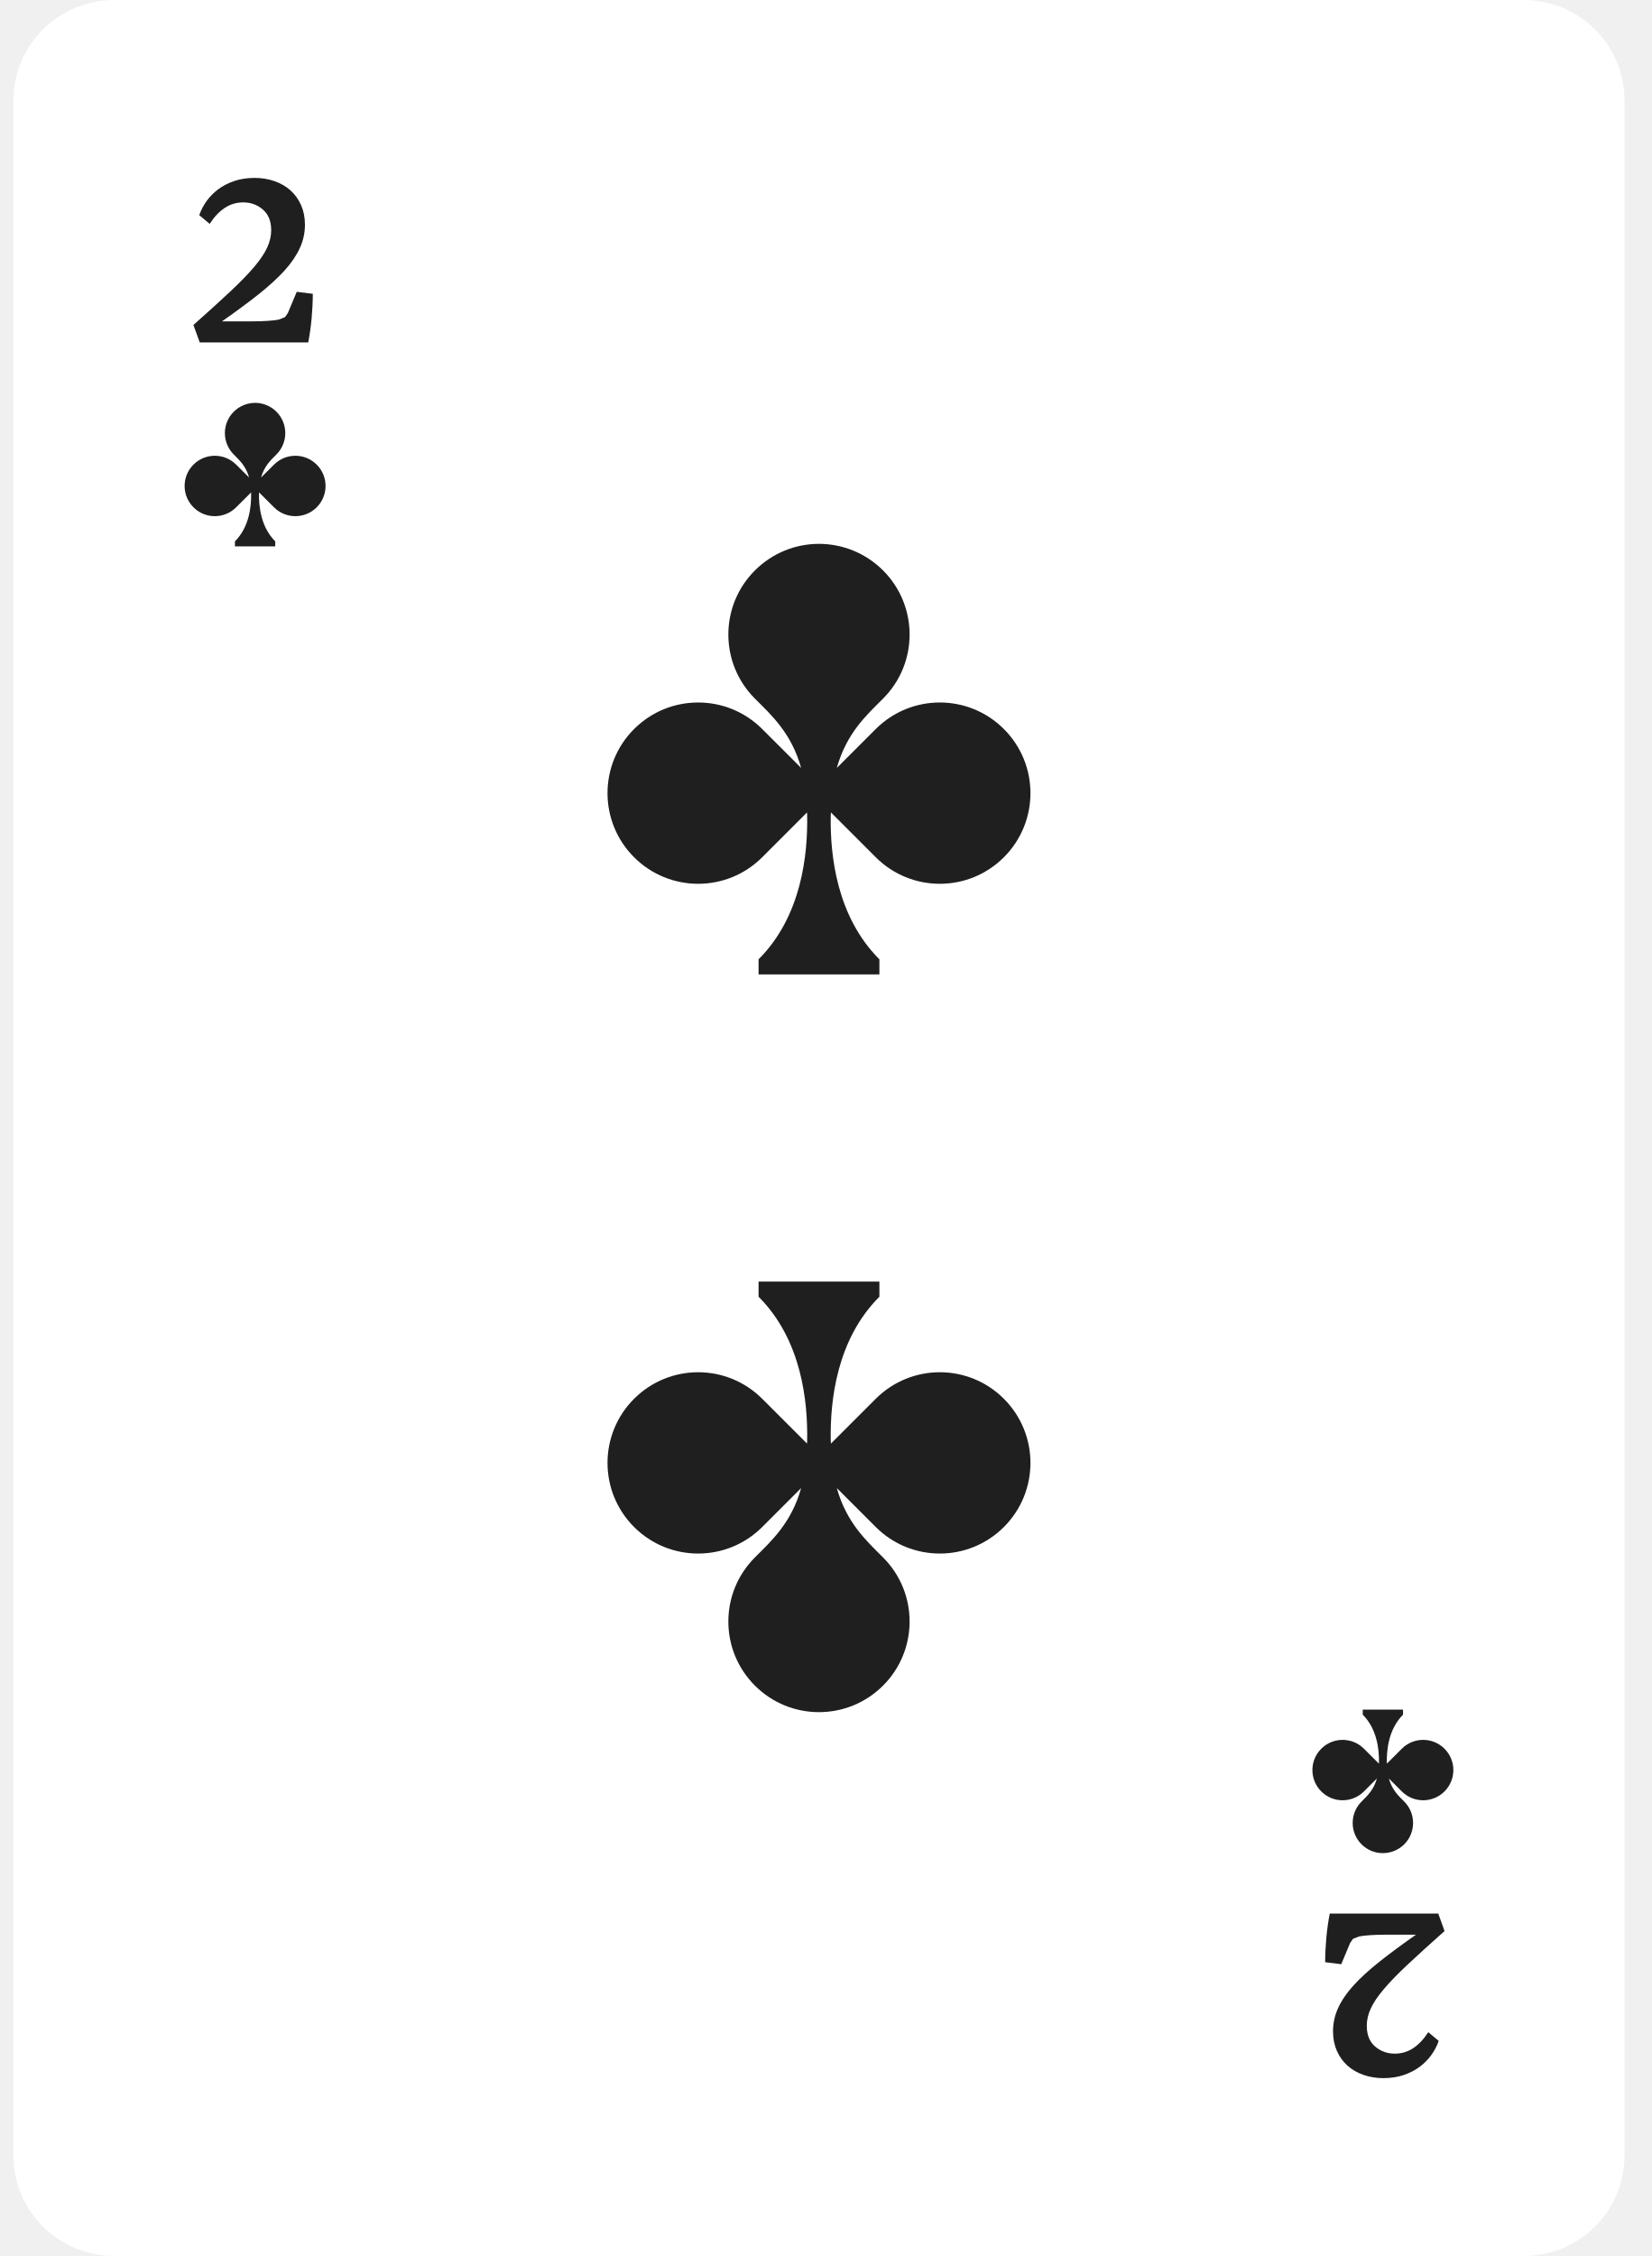
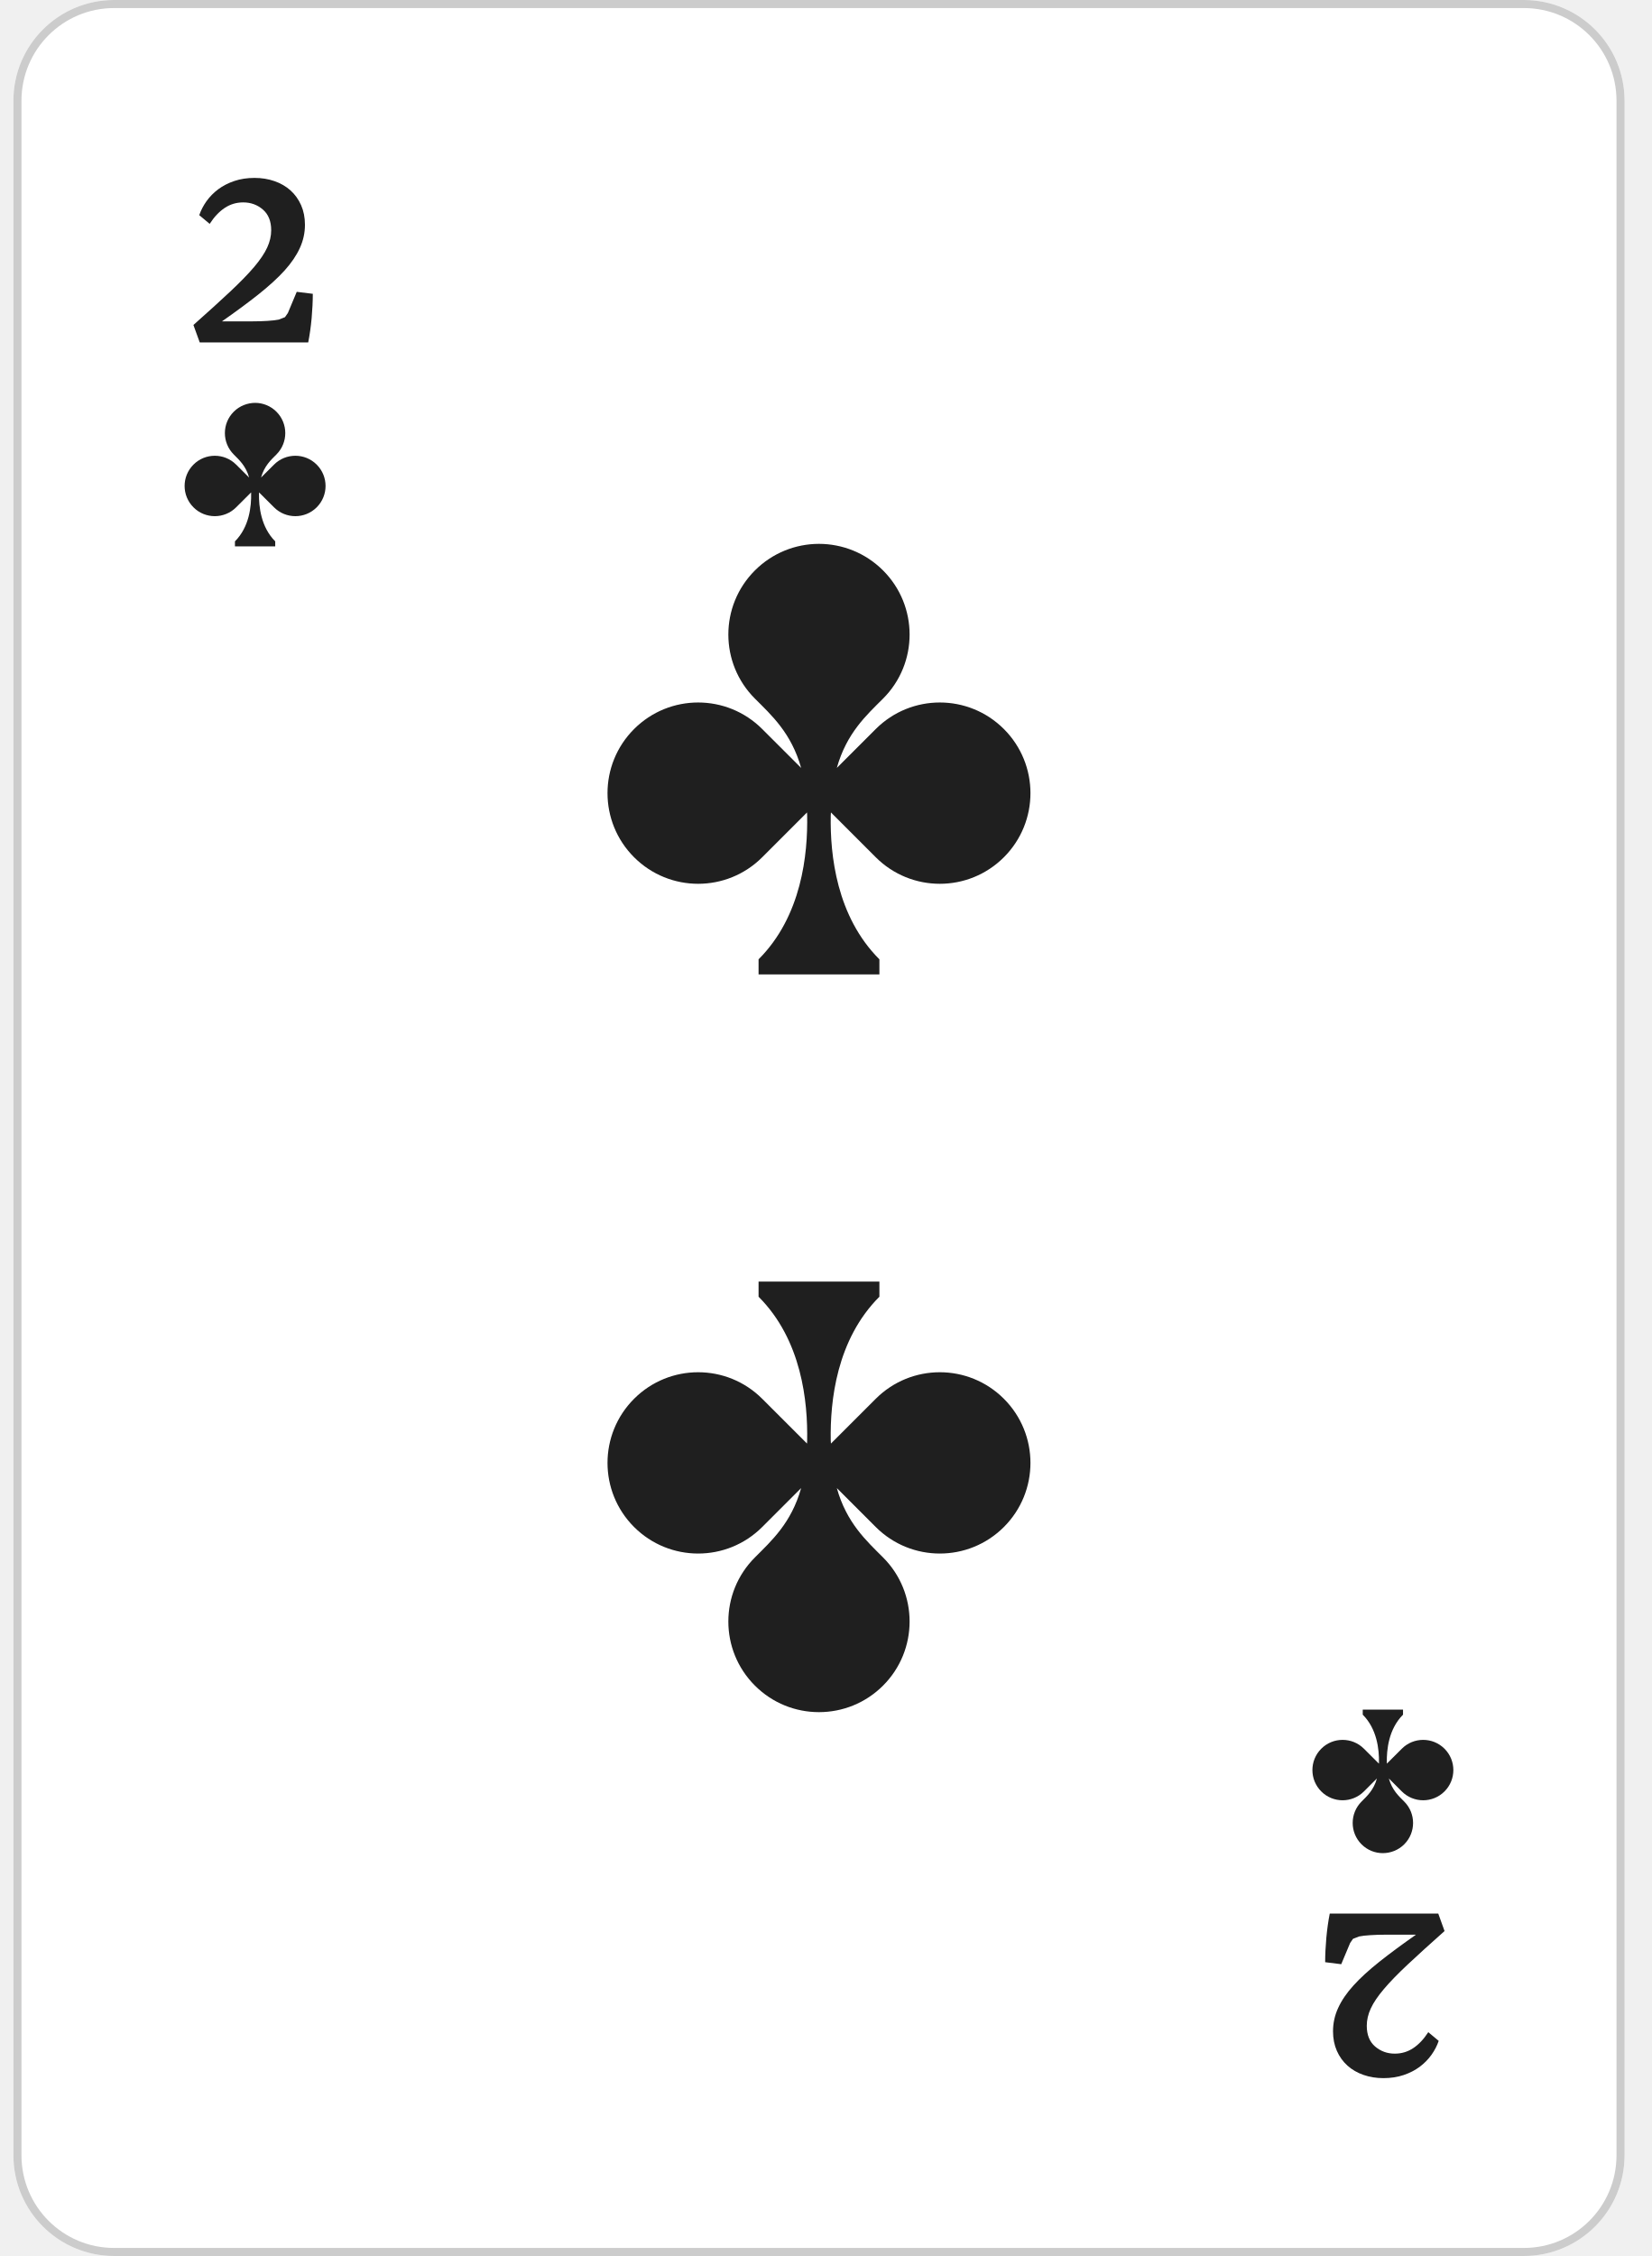
<svg xmlns="http://www.w3.org/2000/svg" width="100%" height="100%" viewBox="0 0 41 56" version="1.1" xml:space="preserve" style="fill-rule:evenodd;clip-rule:evenodd;stroke-linejoin:round;stroke-miterlimit:2;">
  <g transform="matrix(1,0,0,1,-63,-20)">
    <g>
      <path d="M100.833,76L65.833,76C64.452,76 63.333,74.881 63.333,73.5L63.333,22.5C63.333,21.12 64.452,20 65.833,20L100.833,20C102.214,20 103.333,21.12 103.333,22.5L103.333,73.5C103.333,74.881 102.214,76 100.833,76Z" style="fill:white;fill-rule:nonzero;" />
+       <path d="M100.833,76L65.833,76C64.452,76 63.333,74.881 63.333,73.5L63.333,22.5C63.333,21.12 64.452,20 65.833,20L100.833,20C102.214,20 103.333,21.12 103.333,22.5L103.333,73.5C103.333,74.881 102.214,76 100.833,76ZM100.833,75.8L65.833,75.8C64.562,75.8 63.533,74.771 63.533,73.5L63.533,22.5C63.533,21.23 64.562,20.2 65.833,20.2L100.833,20.2C102.104,20.2 103.133,21.23 103.133,22.5L103.133,73.5C103.133,74.771 102.104,75.8 100.833,75.8Z" style="fill:rgb(204,204,204);" />
      <path d="M70.863,31.533C70.57,31.24 70.095,31.24 69.803,31.533L69.481,31.854C69.562,31.566 69.726,31.418 69.863,31.281C70.156,30.988 70.156,30.513 69.863,30.22C69.717,30.074 69.526,30.001 69.335,30C69.144,30.001 68.949,30.074 68.803,30.22C68.51,30.513 68.51,30.988 68.803,31.281C68.939,31.418 69.105,31.566 69.185,31.854L68.863,31.533C68.57,31.24 68.095,31.24 67.803,31.533C67.51,31.826 67.51,32.3 67.803,32.593C68.095,32.886 68.57,32.886 68.863,32.593L69.234,32.223L69.235,32.244C69.242,32.568 69.19,33.081 68.833,33.438L68.833,33.563L69.833,33.563L69.833,33.438C69.478,33.082 69.424,32.574 69.43,32.249L69.432,32.223L69.803,32.593C70.095,32.886 70.57,32.886 70.863,32.593C71.156,32.3 71.156,31.826 70.863,31.533Z" style="fill:rgb(31,31,31);fill-rule:nonzero;" />
      <path d="M95.803,64.468C96.095,64.761 96.57,64.761 96.863,64.468L97.185,64.146C97.105,64.435 96.939,64.583 96.803,64.72C96.51,65.013 96.51,65.488 96.803,65.781C96.949,65.927 97.14,66 97.331,66C97.522,66 97.717,65.927 97.863,65.781C98.156,65.488 98.156,65.013 97.863,64.72C97.726,64.583 97.562,64.435 97.481,64.146L97.803,64.468C98.095,64.761 98.57,64.761 98.863,64.468C99.156,64.175 99.156,63.701 98.863,63.408C98.57,63.115 98.095,63.115 97.803,63.408L97.432,63.778L97.431,63.757C97.424,63.433 97.476,62.92 97.833,62.563L97.833,62.438L96.833,62.438L96.833,62.563C97.188,62.918 97.242,63.427 97.236,63.752L97.234,63.778L96.863,63.408C96.57,63.115 96.095,63.115 95.803,63.408C95.51,63.701 95.51,64.175 95.803,64.468Z" style="fill:rgb(31,31,31);fill-rule:nonzero;" />
      <path d="M70.652,28.5L67.959,28.5L67.802,28.067C68.162,27.747 68.467,27.471 68.715,27.238C68.963,27.005 69.162,26.801 69.312,26.624C69.46,26.448 69.568,26.288 69.634,26.144C69.7,26 69.733,25.858 69.733,25.716C69.733,25.492 69.664,25.32 69.527,25.202C69.389,25.083 69.226,25.024 69.038,25.024C68.869,25.024 68.716,25.07 68.578,25.162C68.44,25.254 68.316,25.386 68.206,25.557L67.947,25.341C67.988,25.221 68.048,25.105 68.127,24.994C68.207,24.882 68.304,24.784 68.418,24.698C68.533,24.613 68.666,24.544 68.817,24.493C68.968,24.442 69.136,24.416 69.32,24.416C69.497,24.416 69.662,24.443 69.814,24.496C69.968,24.549 70.1,24.626 70.212,24.726C70.323,24.826 70.411,24.948 70.475,25.092C70.539,25.237 70.571,25.399 70.571,25.58C70.571,25.779 70.529,25.972 70.444,26.157C70.36,26.342 70.233,26.529 70.064,26.716C69.894,26.903 69.679,27.099 69.42,27.305C69.162,27.51 68.858,27.734 68.511,27.977L69.256,27.977C69.397,27.977 69.527,27.973 69.646,27.965C69.764,27.957 69.856,27.947 69.922,27.933L70.075,27.873L70.147,27.77L70.367,27.244L70.766,27.293C70.766,27.481 70.756,27.683 70.737,27.898C70.717,28.114 70.689,28.314 70.652,28.5Z" style="fill:rgb(31,31,31);fill-rule:nonzero;" />
      <path d="M96.014,67.5L98.708,67.5L98.864,67.934C98.504,68.254 98.199,68.53 97.951,68.763C97.703,68.996 97.504,69.2 97.355,69.377C97.206,69.553 97.098,69.713 97.032,69.857C96.966,70 96.933,70.143 96.933,70.285C96.933,70.509 97.002,70.681 97.139,70.799C97.277,70.917 97.44,70.977 97.628,70.977C97.797,70.977 97.95,70.931 98.088,70.839C98.226,70.747 98.35,70.615 98.46,70.444L98.719,70.66C98.678,70.78 98.618,70.896 98.539,71.007C98.459,71.119 98.362,71.217 98.248,71.303C98.133,71.388 98.001,71.457 97.849,71.508C97.698,71.559 97.53,71.585 97.346,71.585C97.169,71.585 97.004,71.558 96.852,71.505C96.698,71.452 96.566,71.375 96.454,71.275C96.343,71.175 96.255,71.053 96.191,70.909C96.127,70.764 96.095,70.602 96.095,70.421C96.095,70.222 96.137,70.029 96.222,69.844C96.306,69.659 96.433,69.472 96.603,69.285C96.772,69.098 96.987,68.902 97.246,68.696C97.504,68.491 97.808,68.267 98.155,68.024L97.41,68.024C97.269,68.024 97.139,68.028 97.02,68.036C96.902,68.043 96.81,68.054 96.744,68.068L96.591,68.127L96.52,68.23L96.299,68.757L95.9,68.707C95.9,68.519 95.91,68.318 95.929,68.103C95.949,67.887 95.977,67.686 96.014,67.5Z" style="fill:rgb(31,31,31);fill-rule:nonzero;" />
      <path d="M87.924,38.097C87.045,37.218 85.621,37.218 84.742,38.097L83.776,39.062C84.019,38.196 84.513,37.752 84.924,37.341C85.803,36.463 85.802,35.038 84.924,34.16C84.486,33.722 83.912,33.502 83.338,33.5L83.327,33.5C82.753,33.502 82.18,33.722 81.742,34.16C80.863,35.038 80.863,36.463 81.742,37.341C82.153,37.752 82.647,38.196 82.89,39.062L81.924,38.097C81.045,37.218 79.621,37.218 78.742,38.097C77.863,38.976 77.863,40.4 78.742,41.279C79.621,42.158 81.045,42.158 81.924,41.279L83.036,40.167L83.039,40.229C83.059,41.204 82.905,42.741 81.833,43.813L81.833,44.188L84.833,44.188L84.833,43.813C83.767,42.747 83.607,41.221 83.625,40.246L83.63,40.167L84.742,41.279C85.621,42.158 87.045,42.158 87.924,41.279C88.803,40.4 88.803,38.976 87.924,38.097Z" style="fill:rgb(31,31,31);fill-rule:nonzero;" />
      <path d="M87.924,57.904C87.045,58.783 85.621,58.783 84.742,57.904L83.776,56.938C84.019,57.805 84.513,58.248 84.924,58.66C85.803,59.538 85.802,60.963 84.924,61.841C84.486,62.279 83.912,62.499 83.338,62.5L83.327,62.5C82.753,62.499 82.18,62.279 81.742,61.841C80.863,60.963 80.863,59.538 81.742,58.66C82.153,58.248 82.647,57.805 82.89,56.938L81.924,57.904C81.045,58.783 79.621,58.783 78.742,57.904C77.863,57.025 77.863,55.601 78.742,54.722C79.621,53.843 81.045,53.843 81.924,54.722L83.036,55.833L83.039,55.771C83.059,54.797 82.905,53.26 81.833,52.188L81.833,51.813L84.833,51.813L84.833,52.188C83.767,53.254 83.607,54.78 83.625,55.755L83.63,55.833L84.742,54.722C85.621,53.843 87.045,53.843 87.924,54.722C88.803,55.601 88.803,57.025 87.924,57.904Z" style="fill:rgb(31,31,31);fill-rule:nonzero;" />
    </g>
  </g>
</svg>
